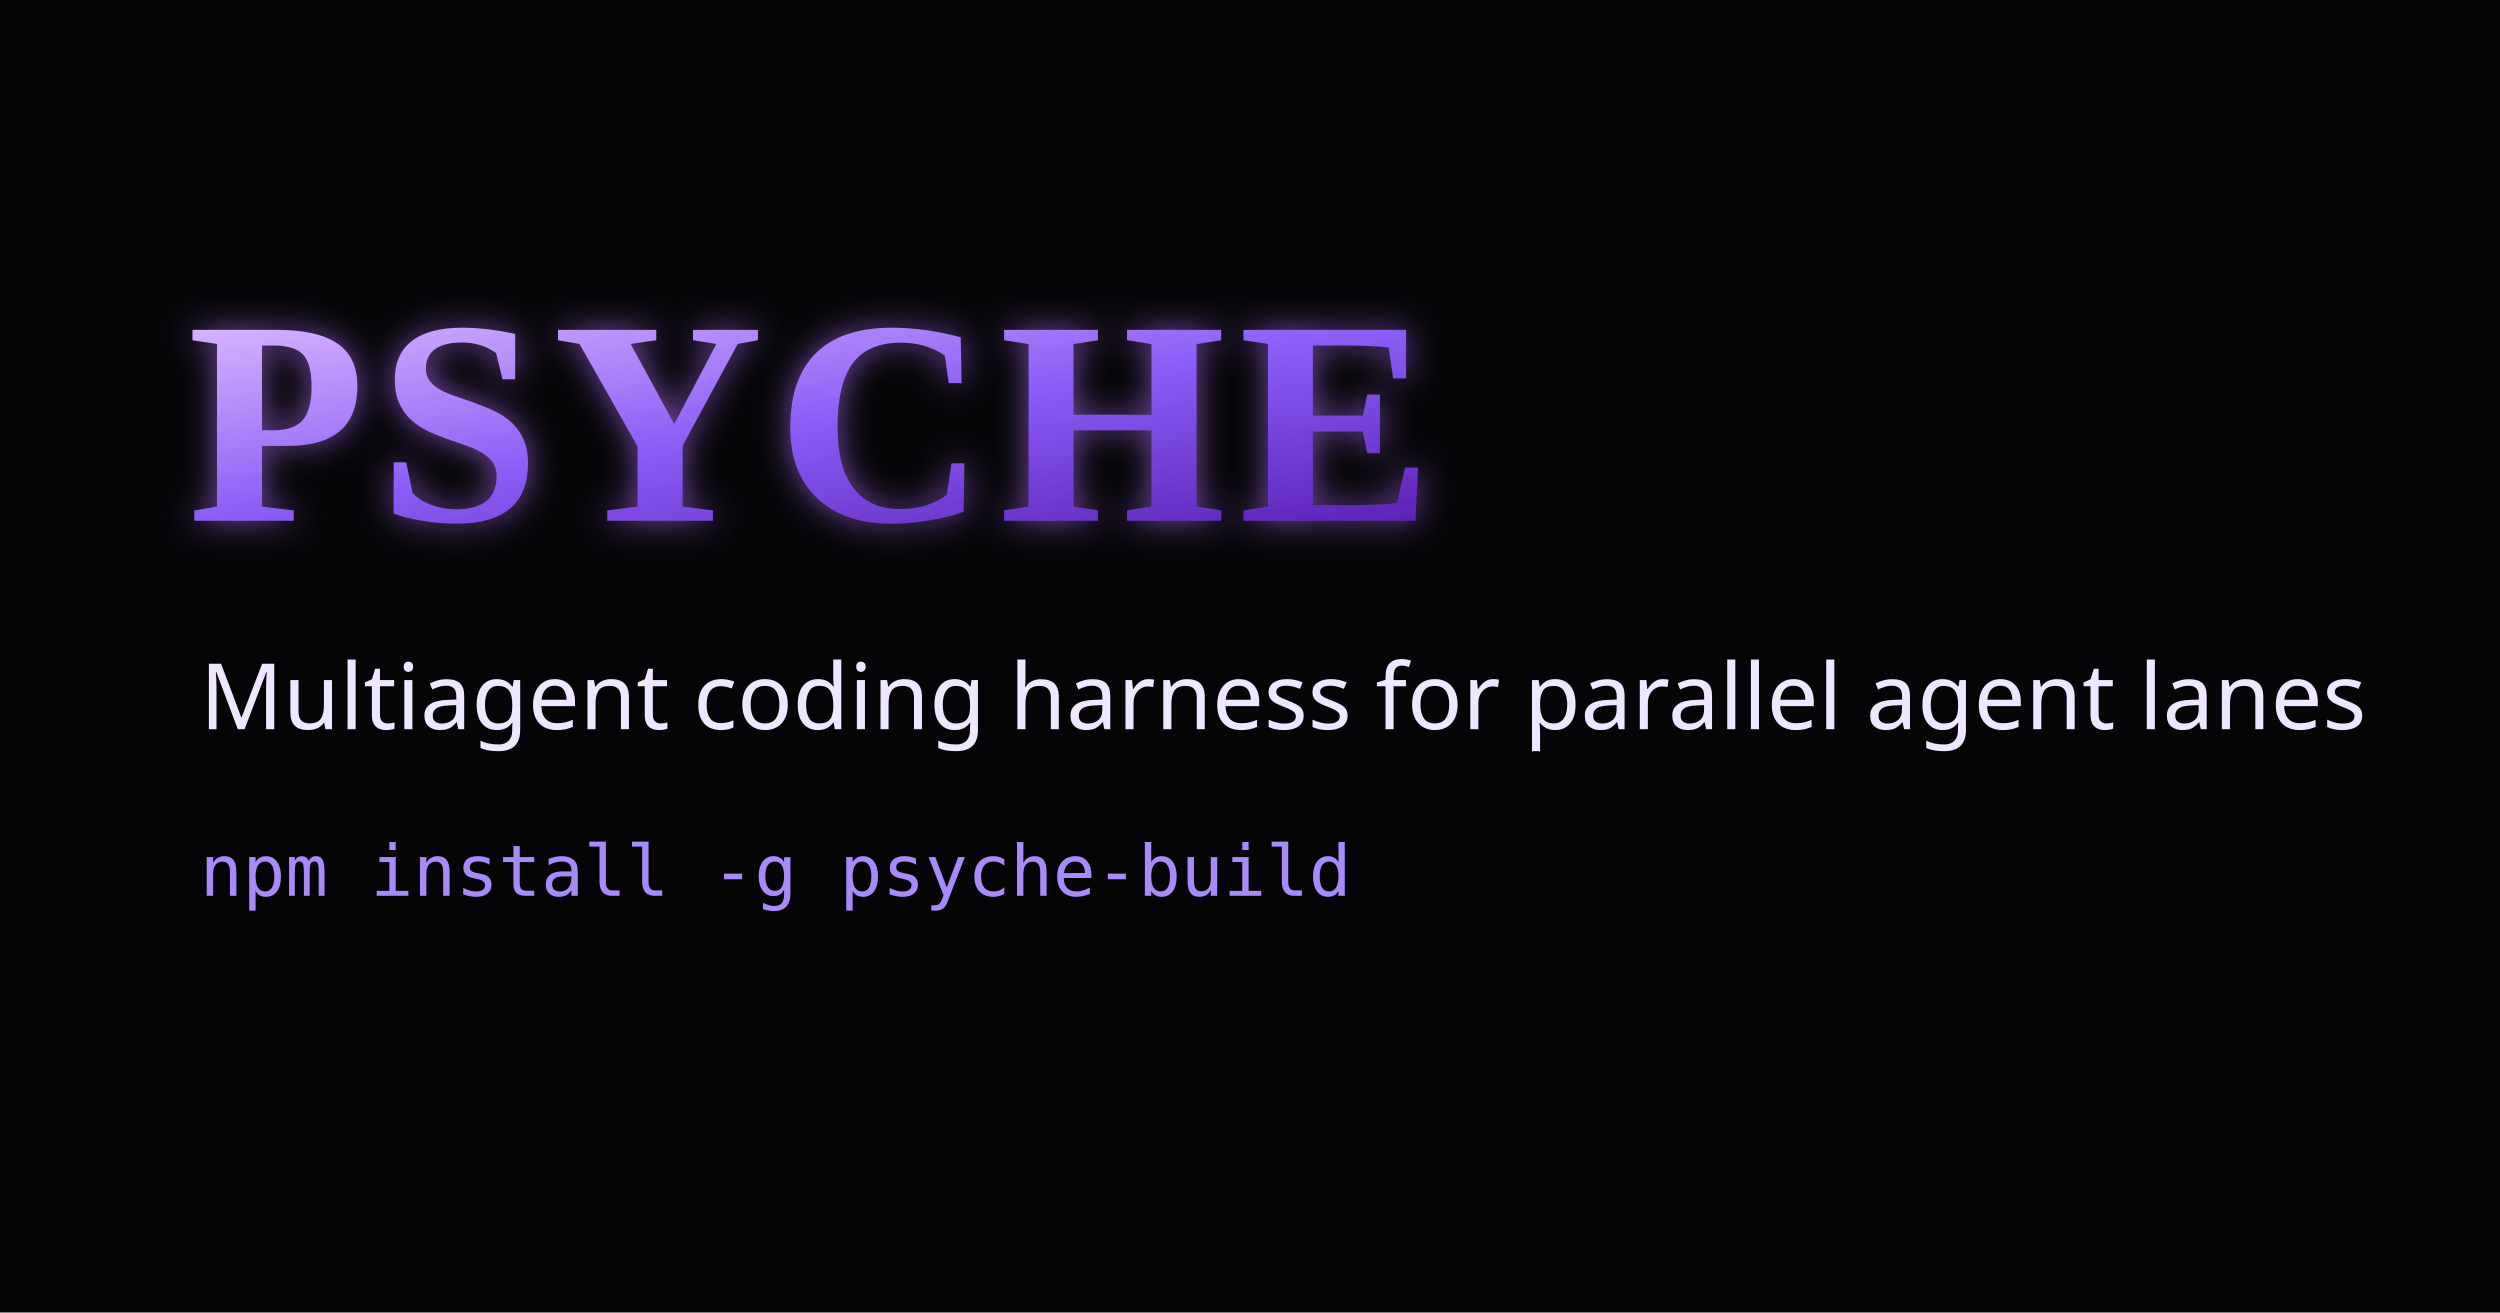
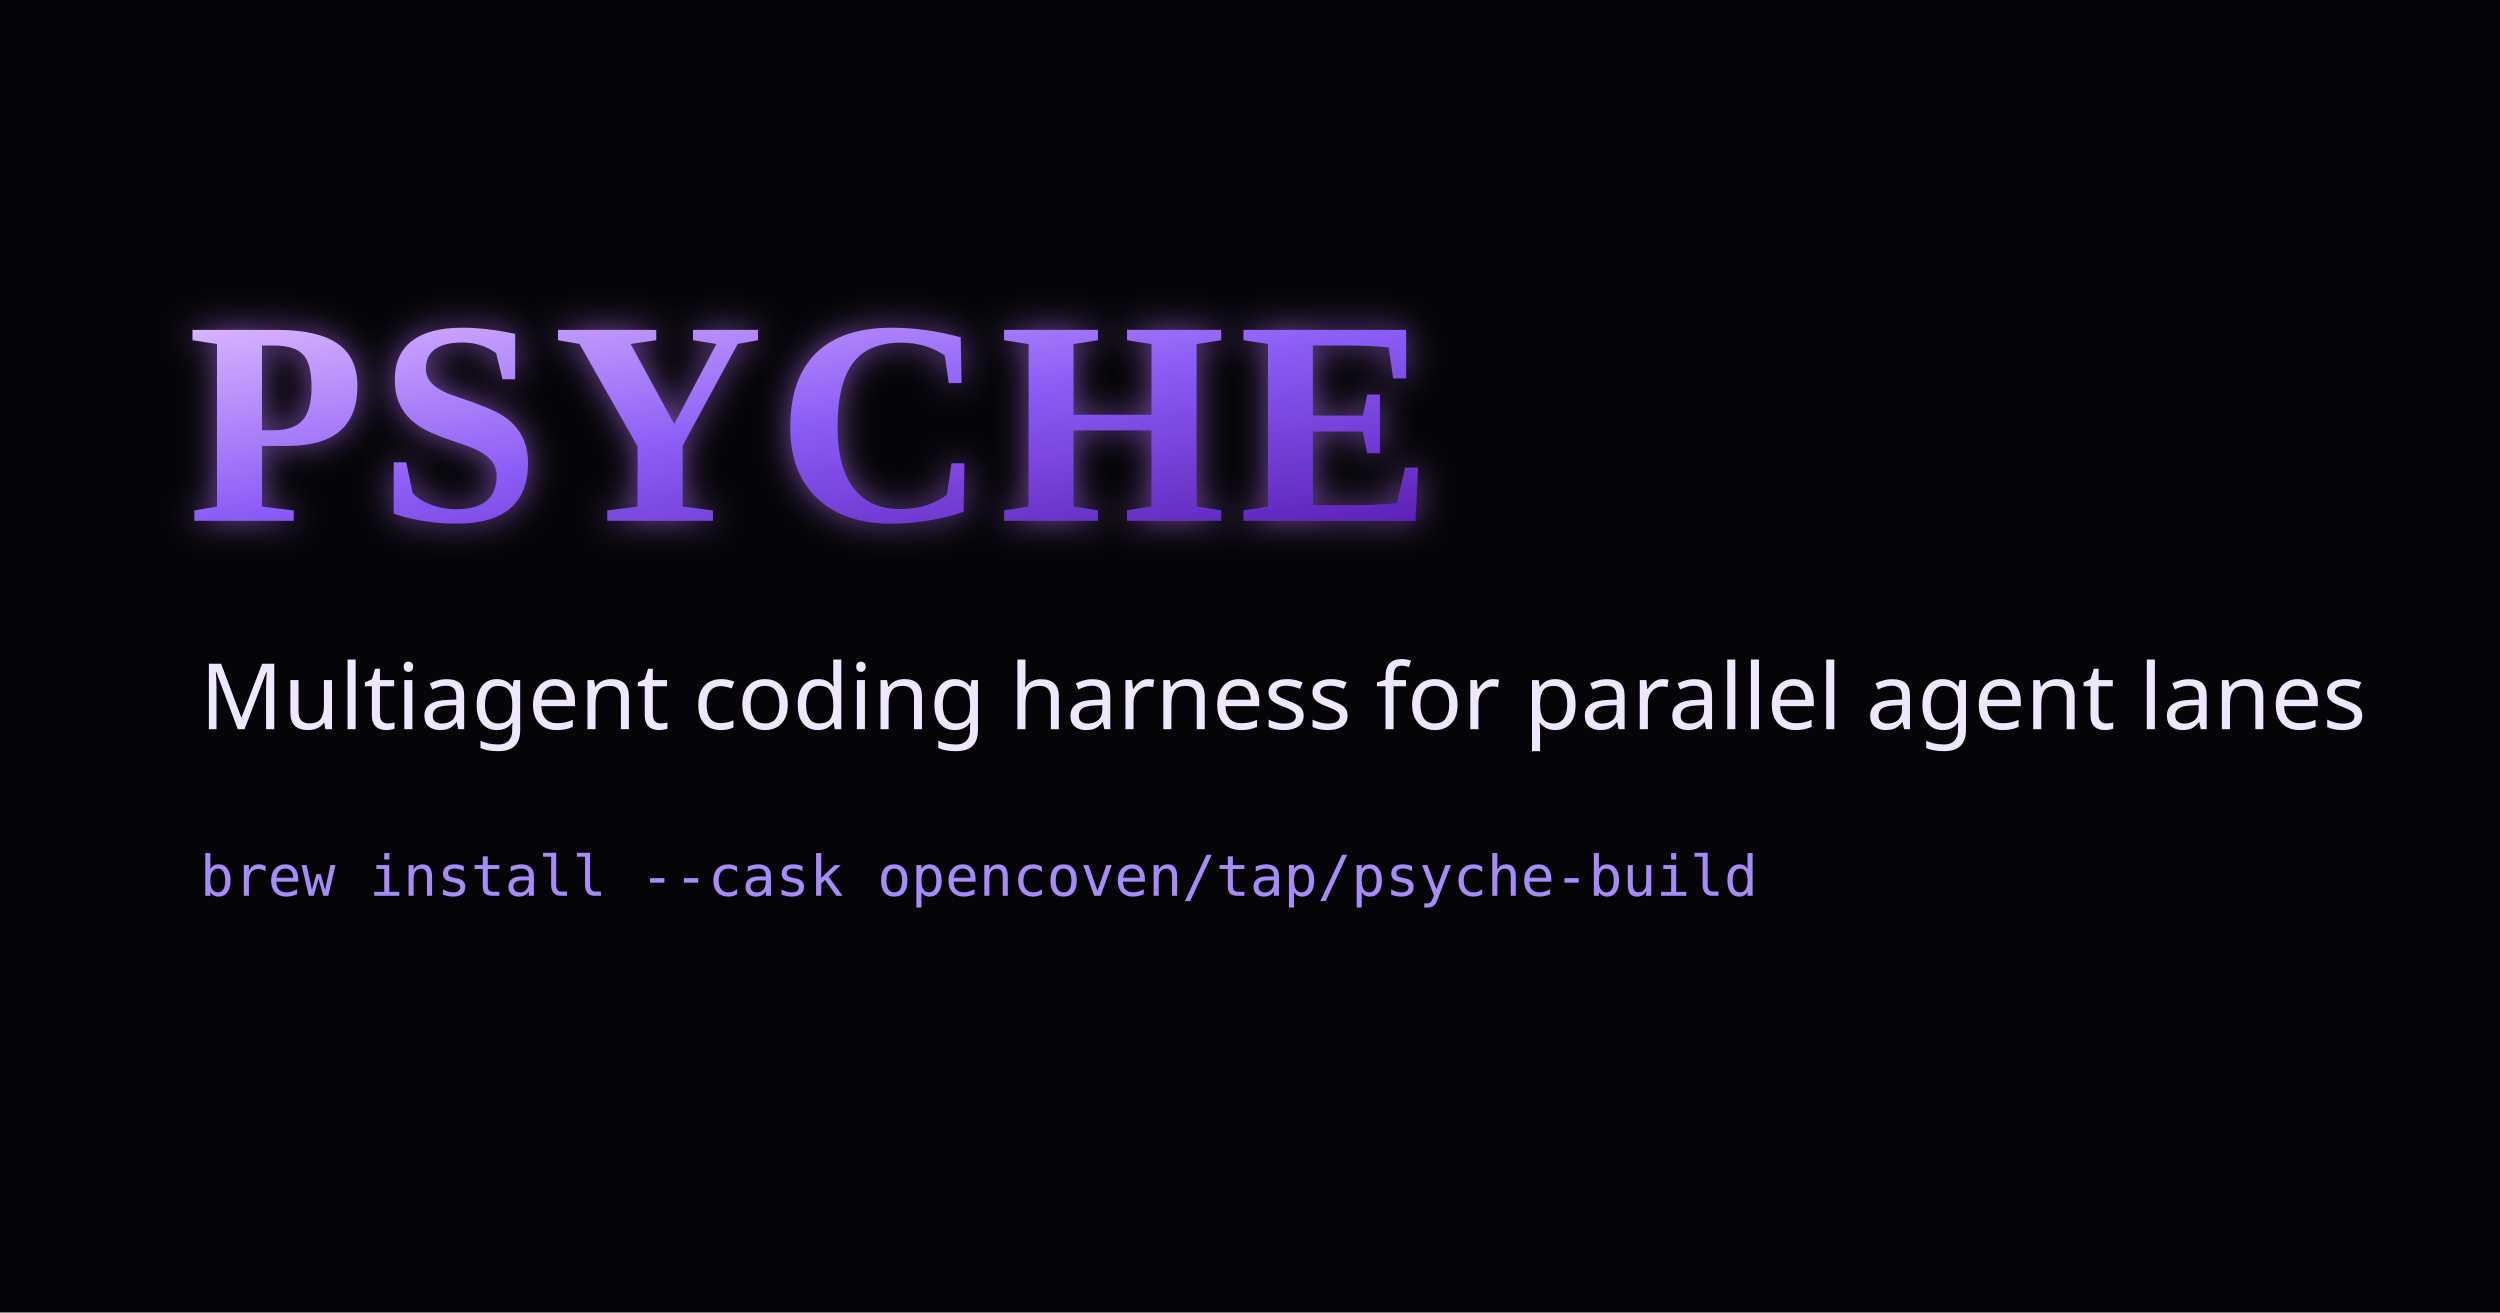
<svg xmlns="http://www.w3.org/2000/svg" viewBox="0 0 1200 630" role="img" aria-label="PSYCHE">
  <defs>
    <linearGradient id="fill" x1="0" y1="0" x2="1" y2="1">
      <stop offset="0" stop-color="#d8b4fe" />
      <stop offset="0.5" stop-color="#8b5cf6" />
      <stop offset="1" stop-color="#5b21b6" />
    </linearGradient>
    <filter id="glow" x="-20%" y="-60%" width="140%" height="220%">
      <feGaussianBlur stdDeviation="8" result="blur" />
      <feColorMatrix in="blur" type="matrix" values="0 0 0 0 0.45 0 0 0 0 0.16 0 0 0 0 0.95 0 0 0 0.65 0" result="purpleGlow" />
      <feMerge>
        <feMergeNode in="purpleGlow" />
        <feMergeNode in="SourceGraphic" />
      </feMerge>
    </filter>
  </defs>
  <rect width="1200" height="630" fill="#050507" />
  <text x="90" y="250" fill="url(#fill)" filter="url(#glow)" font-family="ui-serif, Georgia, Cambria, Times New Roman, serif" font-size="140" font-weight="800" letter-spacing="6">PSYCHE</text>
  <text x="96" y="350" fill="#efe7ff" font-family="ui-sans-serif, system-ui, sans-serif" font-size="44">Multiagent coding harness for parallel agent lanes</text>
-   <text x="96" y="430" fill="#a78bfa" font-family="ui-monospace, SFMono-Regular, Menlo, monospace" font-size="34">npm install -g psyche-build</text>
+   <text x="96" y="430" fill="#a78bfa" font-family="ui-monospace, SFMono-Regular, Menlo, monospace" font-size="27">brew install --cask opencoven/tap/psyche-build</text>
</svg>
